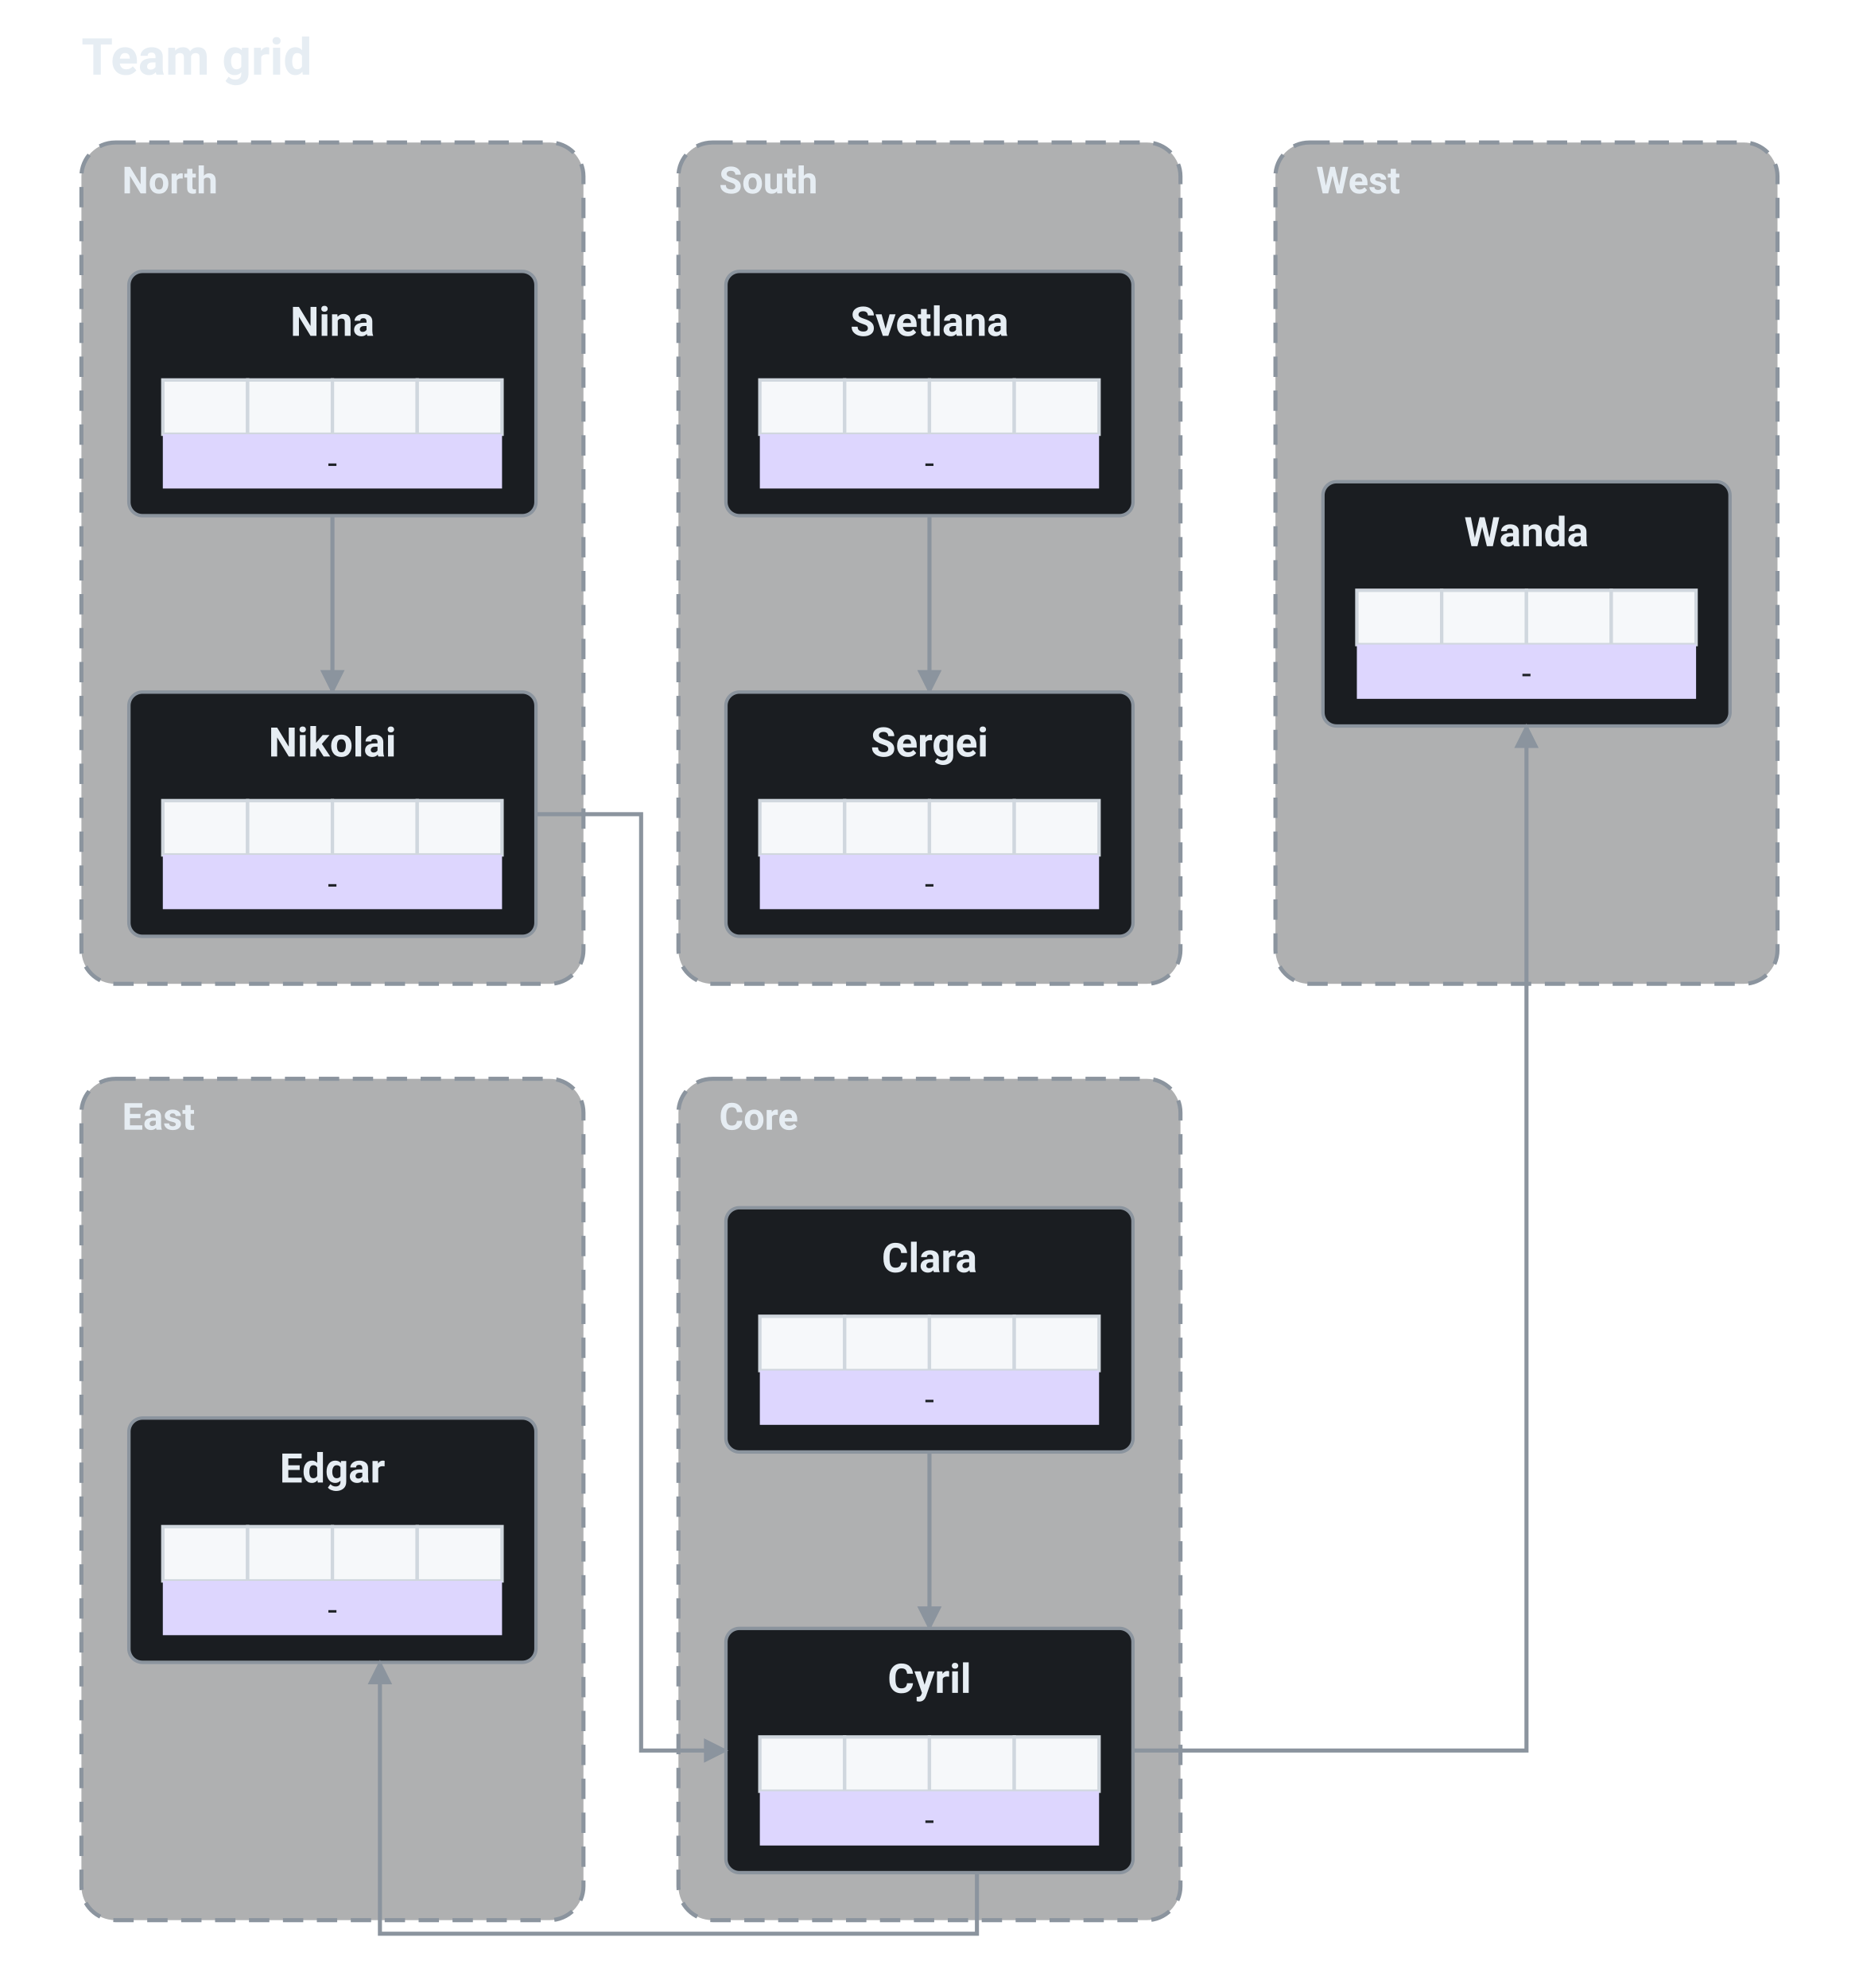
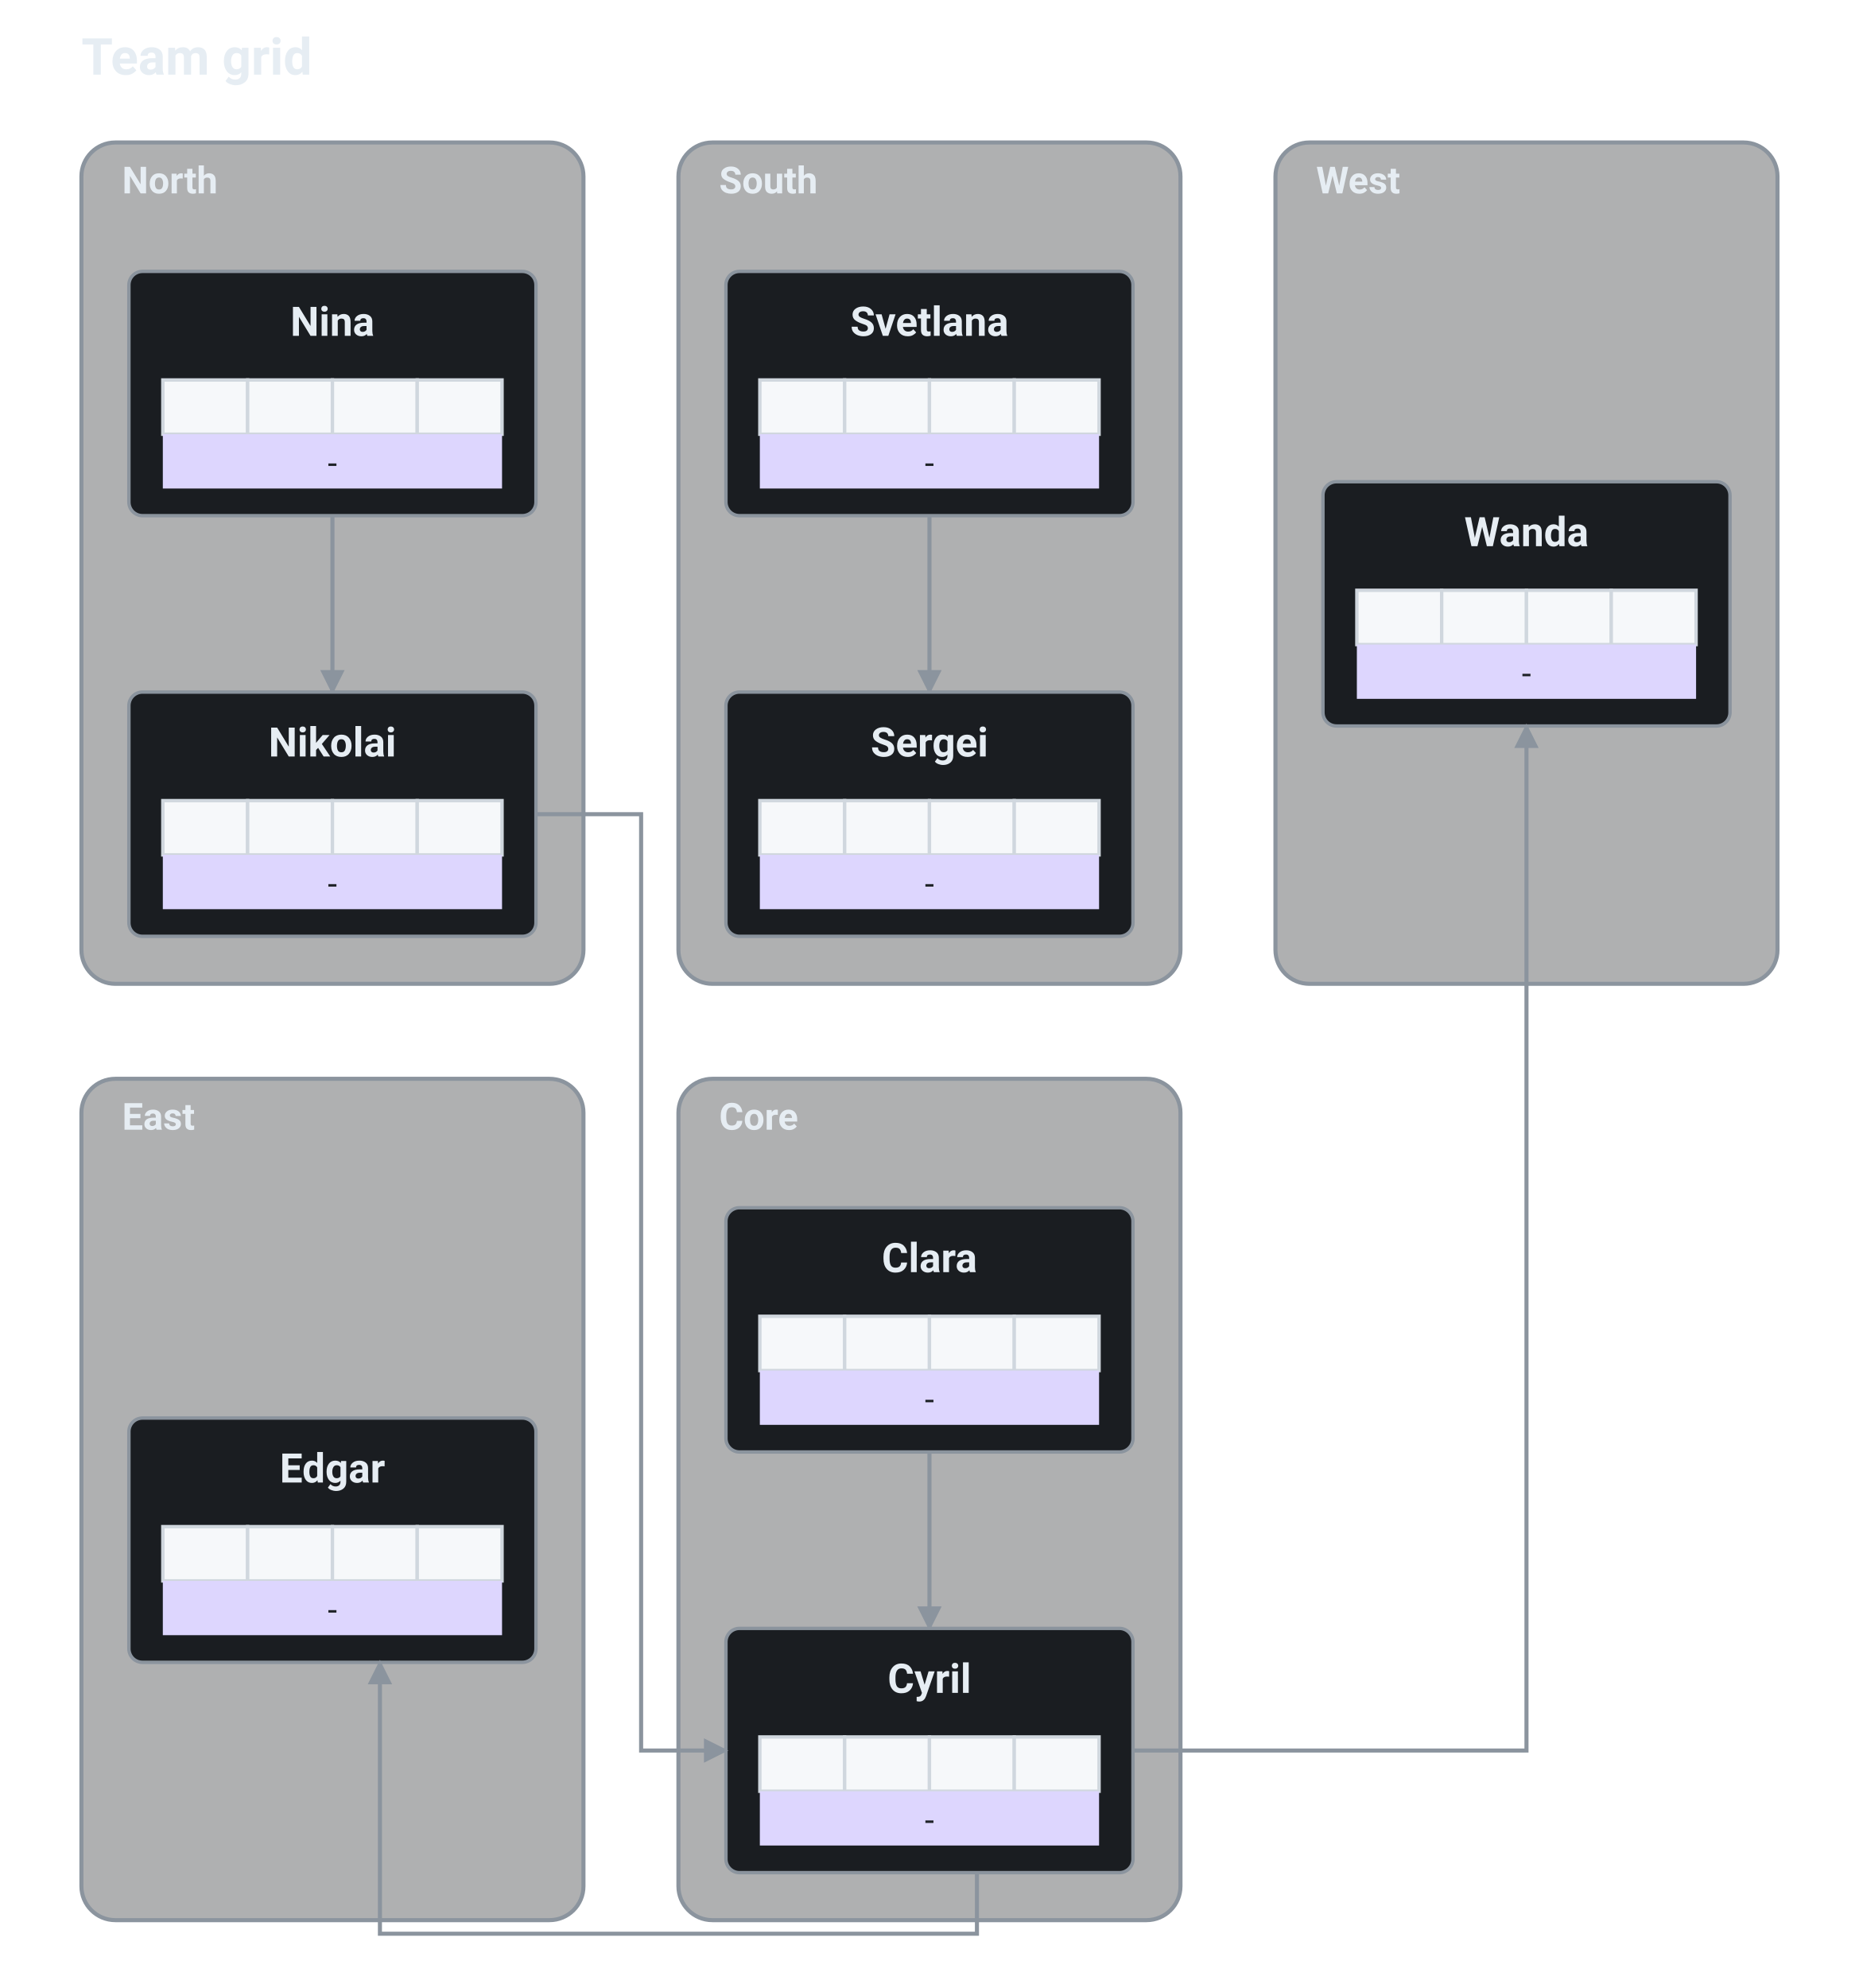
<svg xmlns="http://www.w3.org/2000/svg" viewBox="0 0 548 586" width="548" height="586" role="img" font-family="system-ui, -apple-system, &quot;Segoe UI&quot;, Roboto, sans-serif">
  <text x="24" y="22" fill="#e6edf3" font-size="15" text-anchor="start" font-weight="700">Team grid</text>
  <defs>
    <marker id="ext-pm-report" viewBox="0 0 10 10" refX="9" refY="5" markerWidth="6" markerHeight="6" orient="auto-start-reverse">
      <path d="M 0 0 L 10 5 L 0 10 z" fill="#8b949e" />
    </marker>
  </defs>
-   <rect x="24" y="42" width="148" height="248" rx="10" ry="10" fill="#1a1d21" fill-opacity="0.35" stroke="#8b949e" stroke-width="1.2" stroke-dasharray="6 4" data-team="powermap" data-team-id="north" />
+   <rect x="24" y="42" width="148" height="248" rx="10" ry="10" fill="#1a1d21" fill-opacity="0.35" stroke="#8b949e" stroke-width="1.2" data-team="powermap" data-team-id="north" />
  <text x="36" y="57" fill="#e6edf3" font-size="11" text-anchor="start" font-weight="600" data-team-label="1">North</text>
-   <rect x="200" y="42" width="148" height="248" rx="10" ry="10" fill="#1a1d21" fill-opacity="0.35" stroke="#8b949e" stroke-width="1.2" stroke-dasharray="6 4" data-team="powermap" data-team-id="south" />
+   <rect x="200" y="42" width="148" height="248" rx="10" ry="10" fill="#1a1d21" fill-opacity="0.35" stroke="#8b949e" stroke-width="1.2" data-team="powermap" data-team-id="south" />
  <text x="212" y="57" fill="#e6edf3" font-size="11" text-anchor="start" font-weight="600" data-team-label="1">South</text>
-   <rect x="376" y="42" width="148" height="248" rx="10" ry="10" fill="#1a1d21" fill-opacity="0.35" stroke="#8b949e" stroke-width="1.2" stroke-dasharray="6 4" data-team="powermap" data-team-id="west" />
+   <rect x="376" y="42" width="148" height="248" rx="10" ry="10" fill="#1a1d21" fill-opacity="0.35" stroke="#8b949e" stroke-width="1.2" data-team="powermap" data-team-id="west" />
  <text x="388" y="57" fill="#e6edf3" font-size="11" text-anchor="start" font-weight="600" data-team-label="1">West</text>
-   <rect x="24" y="318" width="148" height="248" rx="10" ry="10" fill="#1a1d21" fill-opacity="0.35" stroke="#8b949e" stroke-width="1.2" stroke-dasharray="6 4" data-team="powermap" data-team-id="east" />
+   <rect x="24" y="318" width="148" height="248" rx="10" ry="10" fill="#1a1d21" fill-opacity="0.35" stroke="#8b949e" stroke-width="1.2" data-team="powermap" data-team-id="east" />
  <text x="36" y="333" fill="#e6edf3" font-size="11" text-anchor="start" font-weight="600" data-team-label="1">East</text>
-   <rect x="200" y="318" width="148" height="248" rx="10" ry="10" fill="#1a1d21" fill-opacity="0.35" stroke="#8b949e" stroke-width="1.2" stroke-dasharray="6 4" data-team="powermap" data-team-id="core" />
+   <rect x="200" y="318" width="148" height="248" rx="10" ry="10" fill="#1a1d21" fill-opacity="0.35" stroke="#8b949e" stroke-width="1.2" data-team="powermap" data-team-id="core" />
  <text x="212" y="333" fill="#e6edf3" font-size="11" text-anchor="start" font-weight="600" data-team-label="1">Core</text>
  <path d="M 98 152 L 98 178 L 98 178 L 98 204" fill="none" stroke="#8b949e" stroke-width="1.2" marker-end="url(#ext-pm-report)" />
  <path d="M 274 152 L 274 178 L 274 178 L 274 204" fill="none" stroke="#8b949e" stroke-width="1.2" marker-end="url(#ext-pm-report)" />
  <path d="M 274 428 L 274 454 L 274 454 L 274 480" fill="none" stroke="#8b949e" stroke-width="1.2" marker-end="url(#ext-pm-report)" />
  <rect x="38" y="80" width="120" height="72" fill="#1a1d21" stroke="#8b949e" stroke-width="1" rx="4" />
  <text x="98" y="99" fill="#e6edf3" font-size="12" text-anchor="middle" font-weight="700">Nina</text>
  <rect x="48" y="112" width="25" height="16" fill="#f6f8fa" stroke="#d0d7de" />
  <rect x="73" y="112" width="25" height="16" fill="#f6f8fa" stroke="#d0d7de" />
  <rect x="98" y="112" width="25" height="16" fill="#f6f8fa" stroke="#d0d7de" />
  <rect x="123" y="112" width="25" height="16" fill="#f6f8fa" stroke="#d0d7de" />
  <rect x="48" y="128" width="100" height="16" fill="#ddd6fe" />
  <text x="98" y="140" fill="#1f2328" font-size="10" text-anchor="middle">-</text>
  <rect x="38" y="204" width="120" height="72" fill="#1a1d21" stroke="#8b949e" stroke-width="1" rx="4" />
  <text x="98" y="223" fill="#e6edf3" font-size="12" text-anchor="middle" font-weight="700">Nikolai</text>
  <rect x="48" y="236" width="25" height="16" fill="#f6f8fa" stroke="#d0d7de" />
  <rect x="73" y="236" width="25" height="16" fill="#f6f8fa" stroke="#d0d7de" />
  <rect x="98" y="236" width="25" height="16" fill="#f6f8fa" stroke="#d0d7de" />
  <rect x="123" y="236" width="25" height="16" fill="#f6f8fa" stroke="#d0d7de" />
  <rect x="48" y="252" width="100" height="16" fill="#ddd6fe" />
  <text x="98" y="264" fill="#1f2328" font-size="10" text-anchor="middle">-</text>
  <rect x="214" y="80" width="120" height="72" fill="#1a1d21" stroke="#8b949e" stroke-width="1" rx="4" />
  <text x="274" y="99" fill="#e6edf3" font-size="12" text-anchor="middle" font-weight="700">Svetlana</text>
  <rect x="224" y="112" width="25" height="16" fill="#f6f8fa" stroke="#d0d7de" />
  <rect x="249" y="112" width="25" height="16" fill="#f6f8fa" stroke="#d0d7de" />
  <rect x="274" y="112" width="25" height="16" fill="#f6f8fa" stroke="#d0d7de" />
  <rect x="299" y="112" width="25" height="16" fill="#f6f8fa" stroke="#d0d7de" />
  <rect x="224" y="128" width="100" height="16" fill="#ddd6fe" />
  <text x="274" y="140" fill="#1f2328" font-size="10" text-anchor="middle">-</text>
  <rect x="214" y="204" width="120" height="72" fill="#1a1d21" stroke="#8b949e" stroke-width="1" rx="4" />
  <text x="274" y="223" fill="#e6edf3" font-size="12" text-anchor="middle" font-weight="700">Sergei</text>
  <rect x="224" y="236" width="25" height="16" fill="#f6f8fa" stroke="#d0d7de" />
  <rect x="249" y="236" width="25" height="16" fill="#f6f8fa" stroke="#d0d7de" />
  <rect x="274" y="236" width="25" height="16" fill="#f6f8fa" stroke="#d0d7de" />
  <rect x="299" y="236" width="25" height="16" fill="#f6f8fa" stroke="#d0d7de" />
  <rect x="224" y="252" width="100" height="16" fill="#ddd6fe" />
  <text x="274" y="264" fill="#1f2328" font-size="10" text-anchor="middle">-</text>
  <rect x="390" y="142" width="120" height="72" fill="#1a1d21" stroke="#8b949e" stroke-width="1" rx="4" />
  <text x="450" y="161" fill="#e6edf3" font-size="12" text-anchor="middle" font-weight="700">Wanda</text>
  <rect x="400" y="174" width="25" height="16" fill="#f6f8fa" stroke="#d0d7de" />
  <rect x="425" y="174" width="25" height="16" fill="#f6f8fa" stroke="#d0d7de" />
  <rect x="450" y="174" width="25" height="16" fill="#f6f8fa" stroke="#d0d7de" />
  <rect x="475" y="174" width="25" height="16" fill="#f6f8fa" stroke="#d0d7de" />
  <rect x="400" y="190" width="100" height="16" fill="#ddd6fe" />
  <text x="450" y="202" fill="#1f2328" font-size="10" text-anchor="middle">-</text>
  <rect x="38" y="418" width="120" height="72" fill="#1a1d21" stroke="#8b949e" stroke-width="1" rx="4" />
  <text x="98" y="437" fill="#e6edf3" font-size="12" text-anchor="middle" font-weight="700">Edgar</text>
  <rect x="48" y="450" width="25" height="16" fill="#f6f8fa" stroke="#d0d7de" />
  <rect x="73" y="450" width="25" height="16" fill="#f6f8fa" stroke="#d0d7de" />
  <rect x="98" y="450" width="25" height="16" fill="#f6f8fa" stroke="#d0d7de" />
  <rect x="123" y="450" width="25" height="16" fill="#f6f8fa" stroke="#d0d7de" />
  <rect x="48" y="466" width="100" height="16" fill="#ddd6fe" />
  <text x="98" y="478" fill="#1f2328" font-size="10" text-anchor="middle">-</text>
  <rect x="214" y="356" width="120" height="72" fill="#1a1d21" stroke="#8b949e" stroke-width="1" rx="4" />
  <text x="274" y="375" fill="#e6edf3" font-size="12" text-anchor="middle" font-weight="700">Clara</text>
  <rect x="224" y="388" width="25" height="16" fill="#f6f8fa" stroke="#d0d7de" />
  <rect x="249" y="388" width="25" height="16" fill="#f6f8fa" stroke="#d0d7de" />
  <rect x="274" y="388" width="25" height="16" fill="#f6f8fa" stroke="#d0d7de" />
  <rect x="299" y="388" width="25" height="16" fill="#f6f8fa" stroke="#d0d7de" />
  <rect x="224" y="404" width="100" height="16" fill="#ddd6fe" />
  <text x="274" y="416" fill="#1f2328" font-size="10" text-anchor="middle">-</text>
  <rect x="214" y="480" width="120" height="72" fill="#1a1d21" stroke="#8b949e" stroke-width="1" rx="4" />
  <text x="274" y="499" fill="#e6edf3" font-size="12" text-anchor="middle" font-weight="700">Cyril</text>
  <rect x="224" y="512" width="25" height="16" fill="#f6f8fa" stroke="#d0d7de" />
  <rect x="249" y="512" width="25" height="16" fill="#f6f8fa" stroke="#d0d7de" />
  <rect x="274" y="512" width="25" height="16" fill="#f6f8fa" stroke="#d0d7de" />
  <rect x="299" y="512" width="25" height="16" fill="#f6f8fa" stroke="#d0d7de" />
  <rect x="224" y="528" width="100" height="16" fill="#ddd6fe" />
  <text x="274" y="540" fill="#1f2328" font-size="10" text-anchor="middle">-</text>
  <defs>
    <marker id="ext-pm-link-0" viewBox="0 0 10 10" refX="9" refY="5" markerWidth="6" markerHeight="6" orient="auto-start-reverse">
      <path d="M 0 0 L 10 5 L 0 10 z" fill="#8b949e" />
    </marker>
  </defs>
  <path d="M 334 516 L 351 516 L 365 516 L 450 516 L 450 507 L 450 445 L 450 401 L 450 355 L 450 339 L 450 307 L 450 302 L 450 301 L 450 293 L 450 214" fill="none" stroke="#8b949e" stroke-width="1.2" marker-end="url(#ext-pm-link-0)" />
  <defs>
    <marker id="ext-pm-link-1" viewBox="0 0 10 10" refX="9" refY="5" markerWidth="6" markerHeight="6" orient="auto-start-reverse">
      <path d="M 0 0 L 10 5 L 0 10 z" fill="#8b949e" />
    </marker>
  </defs>
  <path d="M 288 552 L 288 570 L 112 570 L 112 490" fill="none" stroke="#8b949e" stroke-width="1.2" marker-end="url(#ext-pm-link-1)" />
  <defs>
    <marker id="ext-pm-link-2" viewBox="0 0 10 10" refX="9" refY="5" markerWidth="6" markerHeight="6" orient="auto-start-reverse">
      <path d="M 0 0 L 10 5 L 0 10 z" fill="#8b949e" />
    </marker>
  </defs>
  <path d="M 158 240 L 169 240 L 177 240 L 183 240 L 189 240 L 189 245 L 189 287 L 189 288 L 189 307 L 189 321 L 189 325 L 189 369 L 189 387 L 189 459 L 189 516 L 203 516 L 214 516" fill="none" stroke="#8b949e" stroke-width="1.2" marker-end="url(#ext-pm-link-2)" />
</svg>
